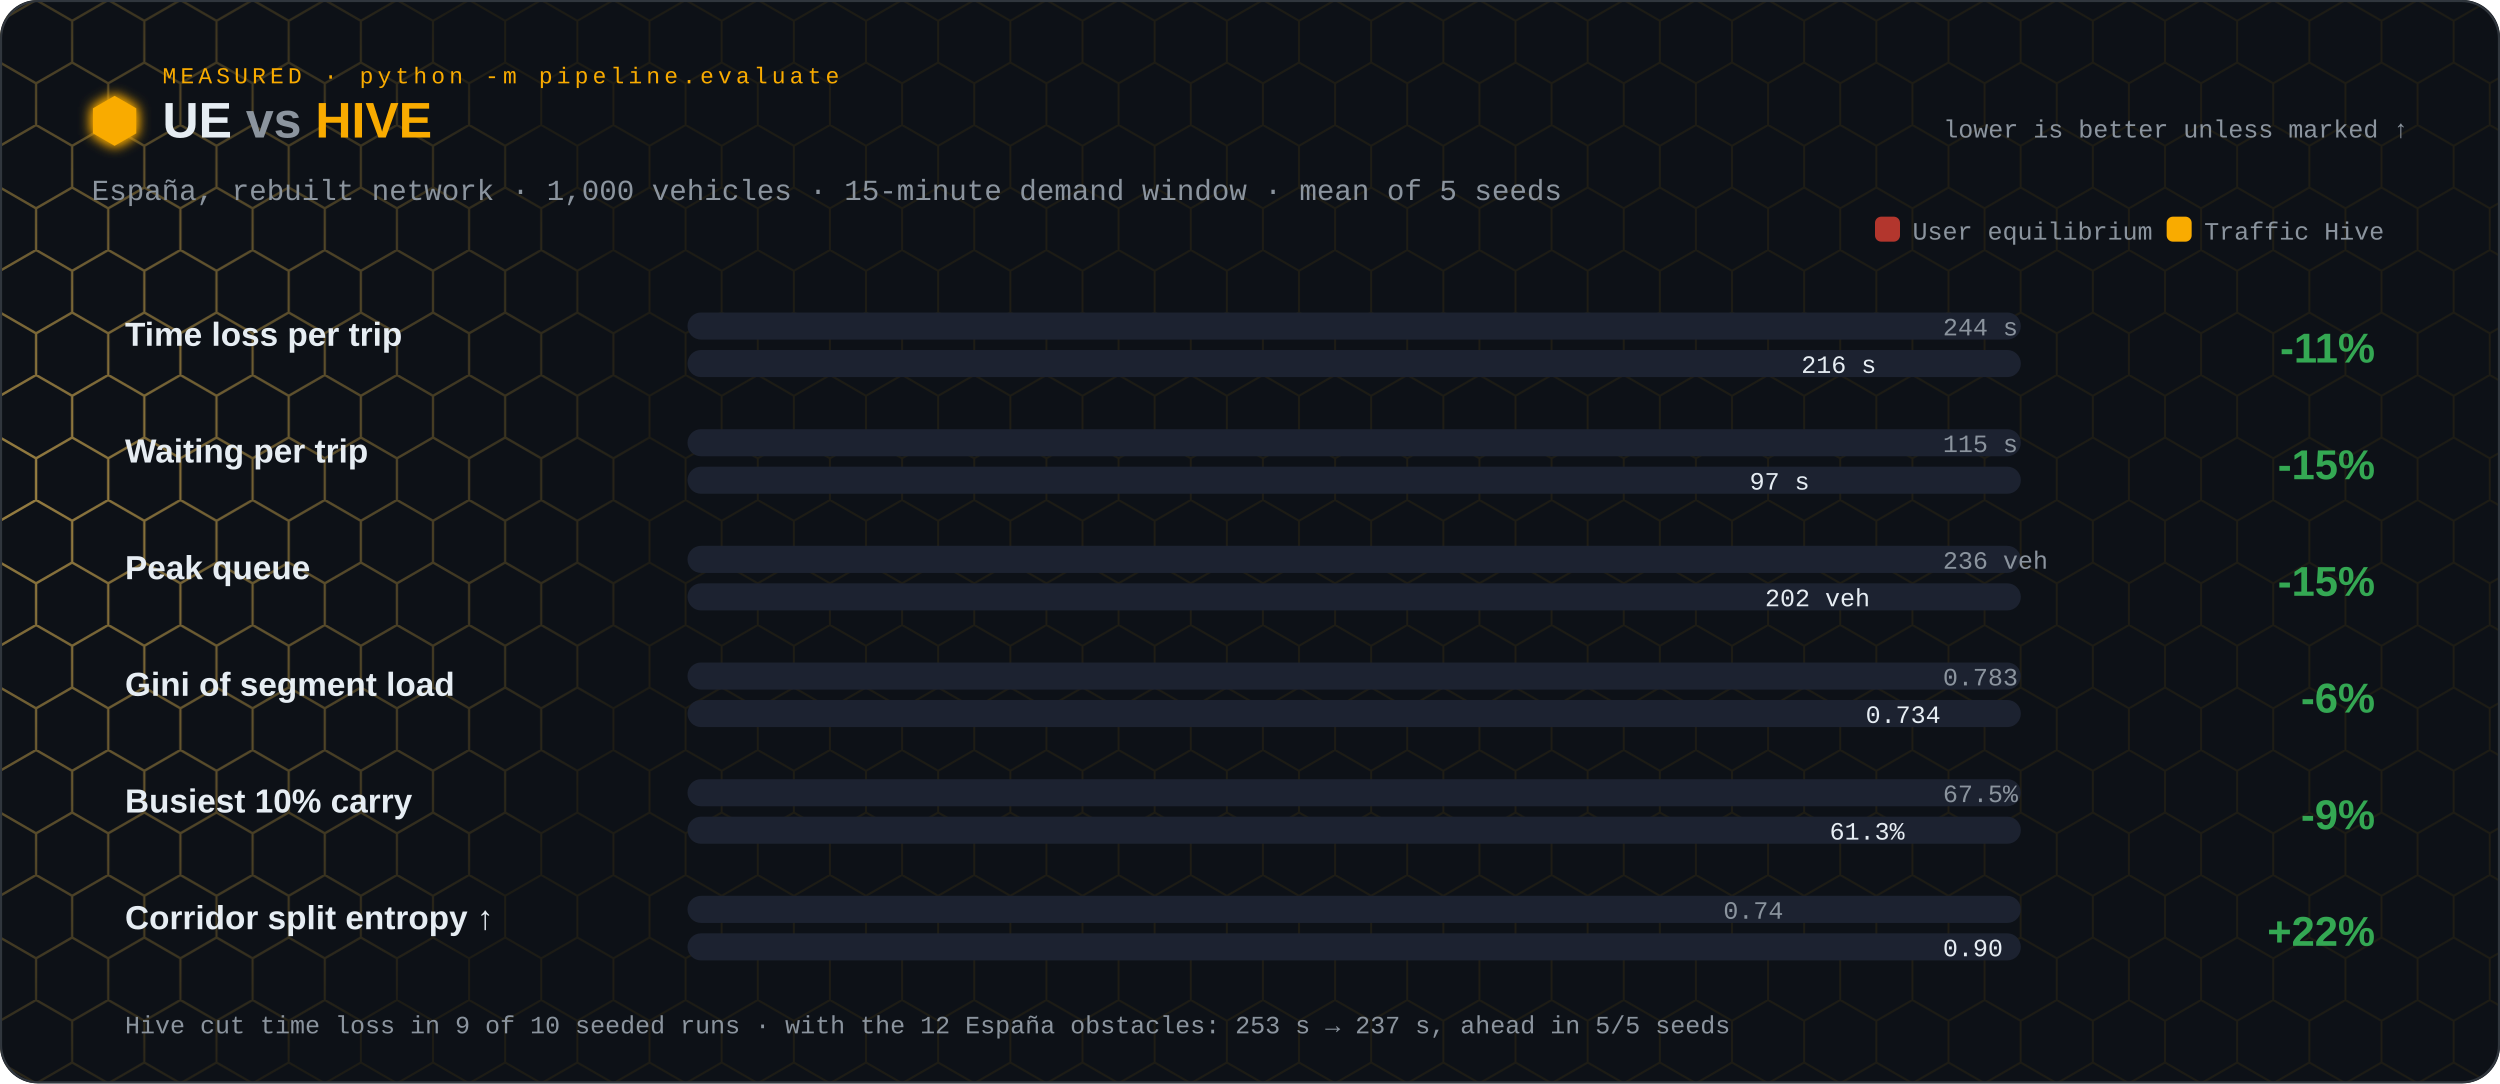
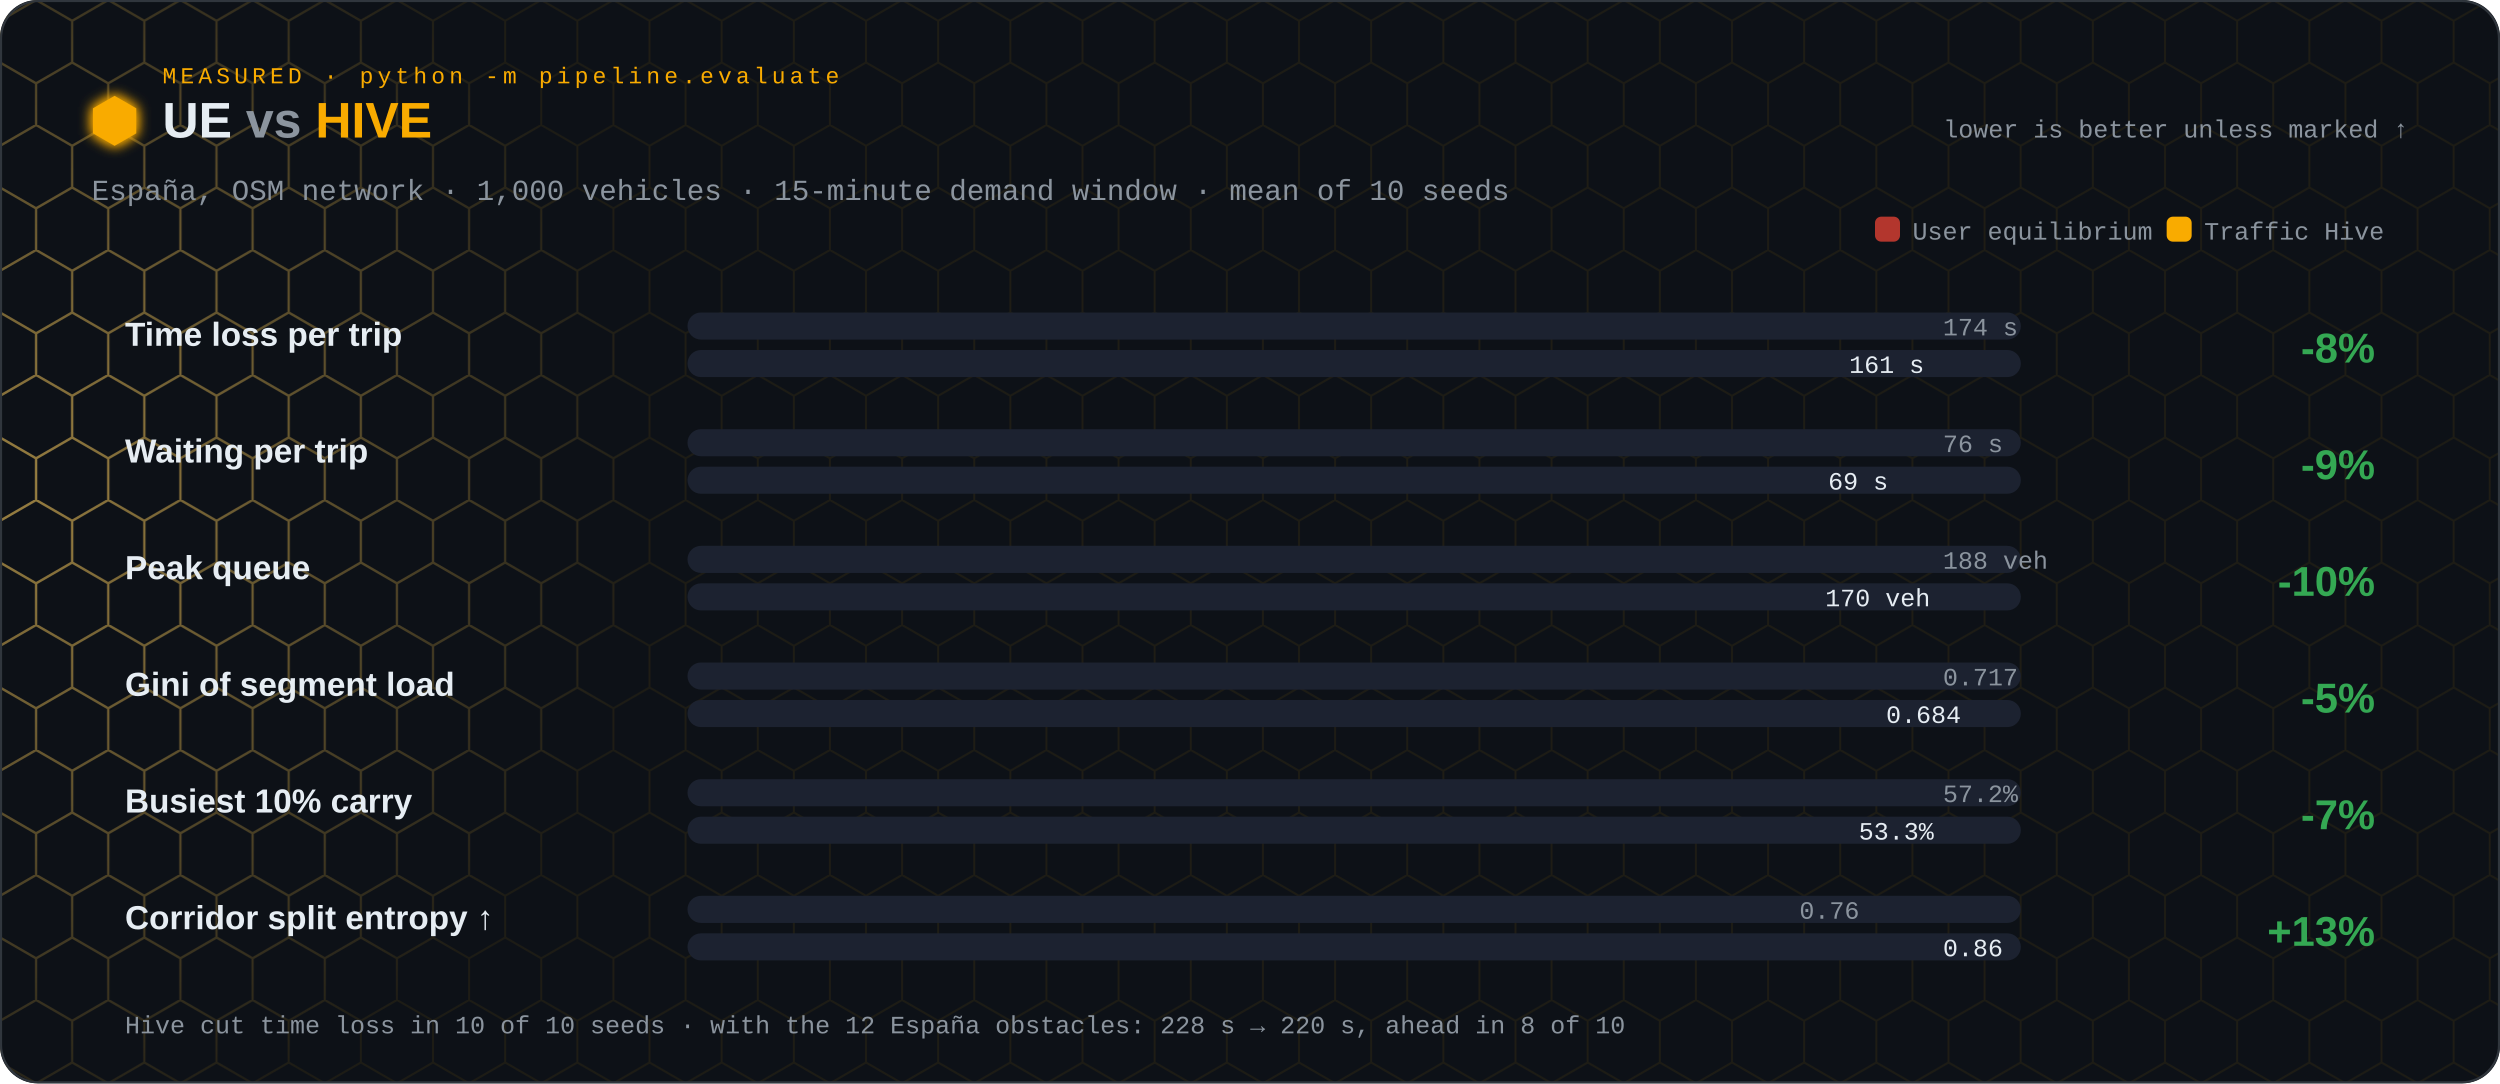
- <svg xmlns="http://www.w3.org/2000/svg" width="1200" height="520" viewBox="0 0 1200 520" role="img" aria-label="Measured results, User equilibrium versus Traffic Hive, España, 1000 vehicles, 5 seeds">
+ <svg xmlns="http://www.w3.org/2000/svg" width="1200" height="520" viewBox="0 0 1200 520" role="img" aria-label="Measured results, User equilibrium versus Traffic Hive, España, 1000 vehicles, 10 seeds">
  <defs>
    <pattern id="honey" width="34.64" height="60" patternUnits="userSpaceOnUse">
      <path d="M17.32 0L34.64 10V30L17.32 40L0 30V10Z M17.32 40V60" fill="none" stroke="#F9AB00" stroke-width="1" stroke-opacity="0.07" />
    </pattern>
    <pattern id="honeyBright" width="34.64" height="60" patternUnits="userSpaceOnUse">
      <path d="M17.32 0L34.64 10V30L17.32 40L0 30V10Z M17.32 40V60" fill="none" stroke="#FFD166" stroke-width="1.2" stroke-opacity="0.55" />
    </pattern>
    <radialGradient id="spot">
      <stop offset="0" stop-color="#fff" stop-opacity="1" />
      <stop offset="1" stop-color="#fff" stop-opacity="0" />
    </radialGradient>
    <filter id="glow" x="-80%" y="-80%" width="260%" height="260%">
      <feGaussianBlur stdDeviation="3" result="b" />
      <feMerge>
        <feMergeNode in="b" />
        <feMergeNode in="b" />
        <feMergeNode in="SourceGraphic" />
      </feMerge>
    </filter>
  </defs>
  <rect width="1200" height="520" rx="18" fill="#0D1117" />
  <rect width="1200" height="520" rx="18" fill="url(#honey)" />
  <mask id="sweep">
    <rect width="1200" height="520" fill="#000" />
    <circle cy="234" r="312" fill="url(#spot)">
      <animate attributeName="cx" values="-300;1500" dur="12s" repeatCount="indefinite" />
    </circle>
  </mask>
  <rect width="1200" height="520" rx="18" fill="url(#honeyBright)" mask="url(#sweep)" />
  <rect x="0.5" y="0.5" width="1199" height="519" rx="18" fill="none" stroke="#30363D" />
  <polygon points="65.4,64.0 55.0,70.0 44.6,64.0 44.6,52.0 55.0,46.0 65.4,52.0" fill="#F9AB00" filter="url(#glow)" />
  <text x="78" y="66" font-family="-apple-system,'Segoe UI','Helvetica Neue',Arial,sans-serif" font-size="24" font-weight="800" fill="#E6EDF3">UE <tspan fill="#8B949E">vs</tspan>
    <tspan fill="#F9AB00">HIVE</tspan>
  </text>
  <text x="78" y="40" font-family="'SF Mono','JetBrains Mono','Cascadia Code',Consolas,'Liberation Mono',Menlo,monospace" font-size="11" letter-spacing="2" fill="#F9AB00">MEASURED · python -m pipeline.evaluate</text>
-   <text x="44" y="96" font-family="'SF Mono','JetBrains Mono','Cascadia Code',Consolas,'Liberation Mono',Menlo,monospace" font-size="14" fill="#8B949E">España, rebuilt network · 1,000 vehicles · 15-minute demand window · mean of 5 seeds</text>
+   <text x="44" y="96" font-family="'SF Mono','JetBrains Mono','Cascadia Code',Consolas,'Liberation Mono',Menlo,monospace" font-size="14" fill="#8B949E">España, OSM network · 1,000 vehicles · 15-minute demand window · mean of 10 seeds</text>
  <text x="1156" y="66" text-anchor="end" font-family="'SF Mono','JetBrains Mono','Cascadia Code',Consolas,'Liberation Mono',Menlo,monospace" font-size="12" fill="#8B949E">lower is better unless marked ↑</text>
  <rect x="900" y="104" width="12" height="12" rx="3" fill="#EA4335" fill-opacity="0.75" />
  <text x="918" y="115" font-family="'SF Mono','JetBrains Mono','Cascadia Code',Consolas,'Liberation Mono',Menlo,monospace" font-size="12" fill="#8B949E">User equilibrium</text>
  <rect x="1040" y="104" width="12" height="12" rx="3" fill="#F9AB00" />
  <text x="1058" y="115" font-family="'SF Mono','JetBrains Mono','Cascadia Code',Consolas,'Liberation Mono',Menlo,monospace" font-size="12" fill="#8B949E">Traffic Hive</text>
  <text x="60" y="166" font-family="-apple-system,'Segoe UI','Helvetica Neue',Arial,sans-serif" font-size="16" font-weight="600" fill="#E6EDF3">Time loss per trip</text>
  <rect x="330" y="150" width="640" height="13" rx="6.5" fill="#1C2230" />
  <rect x="330" y="150" height="13" rx="6.5" fill="#EA4335" fill-opacity="0.75" width="0">
    <animate attributeName="width" values="0;0;592.6;592.6;0" keyTimes="0;0.000;0.122;0.93;1" dur="9s" repeatCount="indefinite" />
  </rect>
-   <text x="932.6" y="161" font-family="'SF Mono','JetBrains Mono','Cascadia Code',Consolas,'Liberation Mono',Menlo,monospace" font-size="12" fill="#8B949E">244 s</text>
+   <text x="932.6" y="161" font-family="'SF Mono','JetBrains Mono','Cascadia Code',Consolas,'Liberation Mono',Menlo,monospace" font-size="12" fill="#8B949E">174 s</text>
  <rect x="330" y="168" width="640" height="13" rx="6.5" fill="#1C2230" />
  <rect x="330" y="168" height="13" rx="6.5" fill="#F9AB00" fill-opacity="1" width="0">
-     <animate attributeName="width" values="0;0;524.6;524.6;0" keyTimes="0;0.000;0.122;0.93;1" dur="9s" repeatCount="indefinite" />
+     <animate attributeName="width" values="0;0;547.6;547.6;0" keyTimes="0;0.000;0.122;0.93;1" dur="9s" repeatCount="indefinite" />
  </rect>
-   <text x="864.6" y="179" font-family="'SF Mono','JetBrains Mono','Cascadia Code',Consolas,'Liberation Mono',Menlo,monospace" font-size="12" fill="#E6EDF3">216 s</text>
-   <text x="1140" y="174" text-anchor="end" font-family="-apple-system,'Segoe UI','Helvetica Neue',Arial,sans-serif" font-size="20" font-weight="800" fill="#34A853">-11%</text>
+   <text x="887.6" y="179" font-family="'SF Mono','JetBrains Mono','Cascadia Code',Consolas,'Liberation Mono',Menlo,monospace" font-size="12" fill="#E6EDF3">161 s</text>
+   <text x="1140" y="174" text-anchor="end" font-family="-apple-system,'Segoe UI','Helvetica Neue',Arial,sans-serif" font-size="20" font-weight="800" fill="#34A853">-8%</text>
  <text x="60" y="222" font-family="-apple-system,'Segoe UI','Helvetica Neue',Arial,sans-serif" font-size="16" font-weight="600" fill="#E6EDF3">Waiting per trip</text>
  <rect x="330" y="206" width="640" height="13" rx="6.5" fill="#1C2230" />
  <rect x="330" y="206" height="13" rx="6.5" fill="#EA4335" fill-opacity="0.75" width="0">
    <animate attributeName="width" values="0;0;592.6;592.6;0" keyTimes="0;0.017;0.139;0.93;1" dur="9s" repeatCount="indefinite" />
  </rect>
-   <text x="932.6" y="217" font-family="'SF Mono','JetBrains Mono','Cascadia Code',Consolas,'Liberation Mono',Menlo,monospace" font-size="12" fill="#8B949E">115 s</text>
+   <text x="932.6" y="217" font-family="'SF Mono','JetBrains Mono','Cascadia Code',Consolas,'Liberation Mono',Menlo,monospace" font-size="12" fill="#8B949E">76 s</text>
  <rect x="330" y="224" width="640" height="13" rx="6.5" fill="#1C2230" />
  <rect x="330" y="224" height="13" rx="6.5" fill="#F9AB00" fill-opacity="1" width="0">
-     <animate attributeName="width" values="0;0;499.8;499.8;0" keyTimes="0;0.017;0.139;0.93;1" dur="9s" repeatCount="indefinite" />
+     <animate attributeName="width" values="0;0;537.5;537.5;0" keyTimes="0;0.017;0.139;0.93;1" dur="9s" repeatCount="indefinite" />
  </rect>
-   <text x="839.8" y="235" font-family="'SF Mono','JetBrains Mono','Cascadia Code',Consolas,'Liberation Mono',Menlo,monospace" font-size="12" fill="#E6EDF3">97 s</text>
-   <text x="1140" y="230" text-anchor="end" font-family="-apple-system,'Segoe UI','Helvetica Neue',Arial,sans-serif" font-size="20" font-weight="800" fill="#34A853">-15%</text>
+   <text x="877.5" y="235" font-family="'SF Mono','JetBrains Mono','Cascadia Code',Consolas,'Liberation Mono',Menlo,monospace" font-size="12" fill="#E6EDF3">69 s</text>
+   <text x="1140" y="230" text-anchor="end" font-family="-apple-system,'Segoe UI','Helvetica Neue',Arial,sans-serif" font-size="20" font-weight="800" fill="#34A853">-9%</text>
  <text x="60" y="278" font-family="-apple-system,'Segoe UI','Helvetica Neue',Arial,sans-serif" font-size="16" font-weight="600" fill="#E6EDF3">Peak queue</text>
  <rect x="330" y="262" width="640" height="13" rx="6.5" fill="#1C2230" />
  <rect x="330" y="262" height="13" rx="6.5" fill="#EA4335" fill-opacity="0.75" width="0">
    <animate attributeName="width" values="0;0;592.6;592.6;0" keyTimes="0;0.033;0.156;0.93;1" dur="9s" repeatCount="indefinite" />
  </rect>
-   <text x="932.6" y="273" font-family="'SF Mono','JetBrains Mono','Cascadia Code',Consolas,'Liberation Mono',Menlo,monospace" font-size="12" fill="#8B949E">236 veh</text>
+   <text x="932.6" y="273" font-family="'SF Mono','JetBrains Mono','Cascadia Code',Consolas,'Liberation Mono',Menlo,monospace" font-size="12" fill="#8B949E">188 veh</text>
  <rect x="330" y="280" width="640" height="13" rx="6.5" fill="#1C2230" />
  <rect x="330" y="280" height="13" rx="6.5" fill="#F9AB00" fill-opacity="1" width="0">
-     <animate attributeName="width" values="0;0;507.2;507.2;0" keyTimes="0;0.033;0.156;0.93;1" dur="9s" repeatCount="indefinite" />
+     <animate attributeName="width" values="0;0;536.1;536.1;0" keyTimes="0;0.033;0.156;0.93;1" dur="9s" repeatCount="indefinite" />
  </rect>
-   <text x="847.2" y="291" font-family="'SF Mono','JetBrains Mono','Cascadia Code',Consolas,'Liberation Mono',Menlo,monospace" font-size="12" fill="#E6EDF3">202 veh</text>
-   <text x="1140" y="286" text-anchor="end" font-family="-apple-system,'Segoe UI','Helvetica Neue',Arial,sans-serif" font-size="20" font-weight="800" fill="#34A853">-15%</text>
+   <text x="876.1" y="291" font-family="'SF Mono','JetBrains Mono','Cascadia Code',Consolas,'Liberation Mono',Menlo,monospace" font-size="12" fill="#E6EDF3">170 veh</text>
+   <text x="1140" y="286" text-anchor="end" font-family="-apple-system,'Segoe UI','Helvetica Neue',Arial,sans-serif" font-size="20" font-weight="800" fill="#34A853">-10%</text>
  <text x="60" y="334" font-family="-apple-system,'Segoe UI','Helvetica Neue',Arial,sans-serif" font-size="16" font-weight="600" fill="#E6EDF3">Gini of segment load</text>
  <rect x="330" y="318" width="640" height="13" rx="6.5" fill="#1C2230" />
  <rect x="330" y="318" height="13" rx="6.5" fill="#EA4335" fill-opacity="0.75" width="0">
    <animate attributeName="width" values="0;0;592.6;592.6;0" keyTimes="0;0.050;0.172;0.93;1" dur="9s" repeatCount="indefinite" />
  </rect>
-   <text x="932.6" y="329" font-family="'SF Mono','JetBrains Mono','Cascadia Code',Consolas,'Liberation Mono',Menlo,monospace" font-size="12" fill="#8B949E">0.783</text>
+   <text x="932.6" y="329" font-family="'SF Mono','JetBrains Mono','Cascadia Code',Consolas,'Liberation Mono',Menlo,monospace" font-size="12" fill="#8B949E">0.717</text>
  <rect x="330" y="336" width="640" height="13" rx="6.5" fill="#1C2230" />
  <rect x="330" y="336" height="13" rx="6.5" fill="#F9AB00" fill-opacity="1" width="0">
-     <animate attributeName="width" values="0;0;555.5;555.5;0" keyTimes="0;0.050;0.172;0.93;1" dur="9s" repeatCount="indefinite" />
+     <animate attributeName="width" values="0;0;565.3;565.3;0" keyTimes="0;0.050;0.172;0.93;1" dur="9s" repeatCount="indefinite" />
  </rect>
-   <text x="895.5" y="347" font-family="'SF Mono','JetBrains Mono','Cascadia Code',Consolas,'Liberation Mono',Menlo,monospace" font-size="12" fill="#E6EDF3">0.734</text>
-   <text x="1140" y="342" text-anchor="end" font-family="-apple-system,'Segoe UI','Helvetica Neue',Arial,sans-serif" font-size="20" font-weight="800" fill="#34A853">-6%</text>
+   <text x="905.3" y="347" font-family="'SF Mono','JetBrains Mono','Cascadia Code',Consolas,'Liberation Mono',Menlo,monospace" font-size="12" fill="#E6EDF3">0.684</text>
+   <text x="1140" y="342" text-anchor="end" font-family="-apple-system,'Segoe UI','Helvetica Neue',Arial,sans-serif" font-size="20" font-weight="800" fill="#34A853">-5%</text>
  <text x="60" y="390" font-family="-apple-system,'Segoe UI','Helvetica Neue',Arial,sans-serif" font-size="16" font-weight="600" fill="#E6EDF3">Busiest 10% carry</text>
  <rect x="330" y="374" width="640" height="13" rx="6.5" fill="#1C2230" />
  <rect x="330" y="374" height="13" rx="6.5" fill="#EA4335" fill-opacity="0.75" width="0">
    <animate attributeName="width" values="0;0;592.6;592.6;0" keyTimes="0;0.067;0.189;0.93;1" dur="9s" repeatCount="indefinite" />
  </rect>
-   <text x="932.6" y="385" font-family="'SF Mono','JetBrains Mono','Cascadia Code',Consolas,'Liberation Mono',Menlo,monospace" font-size="12" fill="#8B949E">67.5%</text>
+   <text x="932.6" y="385" font-family="'SF Mono','JetBrains Mono','Cascadia Code',Consolas,'Liberation Mono',Menlo,monospace" font-size="12" fill="#8B949E">57.2%</text>
  <rect x="330" y="392" width="640" height="13" rx="6.5" fill="#1C2230" />
  <rect x="330" y="392" height="13" rx="6.5" fill="#F9AB00" fill-opacity="1" width="0">
-     <animate attributeName="width" values="0;0;538.2;538.2;0" keyTimes="0;0.067;0.189;0.93;1" dur="9s" repeatCount="indefinite" />
+     <animate attributeName="width" values="0;0;552.2;552.2;0" keyTimes="0;0.067;0.189;0.93;1" dur="9s" repeatCount="indefinite" />
  </rect>
-   <text x="878.2" y="403" font-family="'SF Mono','JetBrains Mono','Cascadia Code',Consolas,'Liberation Mono',Menlo,monospace" font-size="12" fill="#E6EDF3">61.3%</text>
-   <text x="1140" y="398" text-anchor="end" font-family="-apple-system,'Segoe UI','Helvetica Neue',Arial,sans-serif" font-size="20" font-weight="800" fill="#34A853">-9%</text>
+   <text x="892.2" y="403" font-family="'SF Mono','JetBrains Mono','Cascadia Code',Consolas,'Liberation Mono',Menlo,monospace" font-size="12" fill="#E6EDF3">53.3%</text>
+   <text x="1140" y="398" text-anchor="end" font-family="-apple-system,'Segoe UI','Helvetica Neue',Arial,sans-serif" font-size="20" font-weight="800" fill="#34A853">-7%</text>
  <text x="60" y="446" font-family="-apple-system,'Segoe UI','Helvetica Neue',Arial,sans-serif" font-size="16" font-weight="600" fill="#E6EDF3">Corridor split entropy ↑</text>
  <rect x="330" y="430" width="640" height="13" rx="6.5" fill="#1C2230" />
  <rect x="330" y="430" height="13" rx="6.5" fill="#EA4335" fill-opacity="0.75" width="0">
-     <animate attributeName="width" values="0;0;487.2;487.2;0" keyTimes="0;0.083;0.206;0.93;1" dur="9s" repeatCount="indefinite" />
+     <animate attributeName="width" values="0;0;523.7;523.7;0" keyTimes="0;0.083;0.206;0.93;1" dur="9s" repeatCount="indefinite" />
  </rect>
-   <text x="827.2" y="441" font-family="'SF Mono','JetBrains Mono','Cascadia Code',Consolas,'Liberation Mono',Menlo,monospace" font-size="12" fill="#8B949E">0.74</text>
+   <text x="863.7" y="441" font-family="'SF Mono','JetBrains Mono','Cascadia Code',Consolas,'Liberation Mono',Menlo,monospace" font-size="12" fill="#8B949E">0.76</text>
  <rect x="330" y="448" width="640" height="13" rx="6.5" fill="#1C2230" />
  <rect x="330" y="448" height="13" rx="6.5" fill="#F9AB00" fill-opacity="1" width="0">
    <animate attributeName="width" values="0;0;592.6;592.6;0" keyTimes="0;0.083;0.206;0.93;1" dur="9s" repeatCount="indefinite" />
  </rect>
-   <text x="932.6" y="459" font-family="'SF Mono','JetBrains Mono','Cascadia Code',Consolas,'Liberation Mono',Menlo,monospace" font-size="12" fill="#E6EDF3">0.90</text>
-   <text x="1140" y="454" text-anchor="end" font-family="-apple-system,'Segoe UI','Helvetica Neue',Arial,sans-serif" font-size="20" font-weight="800" fill="#34A853">+22%</text>
-   <text x="60" y="496" font-family="'SF Mono','JetBrains Mono','Cascadia Code',Consolas,'Liberation Mono',Menlo,monospace" font-size="12" fill="#8B949E">Hive cut time loss in 9 of 10 seeded runs · with the 12 España obstacles: 253 s → 237 s, ahead in 5/5 seeds</text>
+   <text x="932.6" y="459" font-family="'SF Mono','JetBrains Mono','Cascadia Code',Consolas,'Liberation Mono',Menlo,monospace" font-size="12" fill="#E6EDF3">0.86</text>
+   <text x="1140" y="454" text-anchor="end" font-family="-apple-system,'Segoe UI','Helvetica Neue',Arial,sans-serif" font-size="20" font-weight="800" fill="#34A853">+13%</text>
+   <text x="60" y="496" font-family="'SF Mono','JetBrains Mono','Cascadia Code',Consolas,'Liberation Mono',Menlo,monospace" font-size="12" fill="#8B949E">Hive cut time loss in 10 of 10 seeds · with the 12 España obstacles: 228 s → 220 s, ahead in 8 of 10</text>
</svg>
